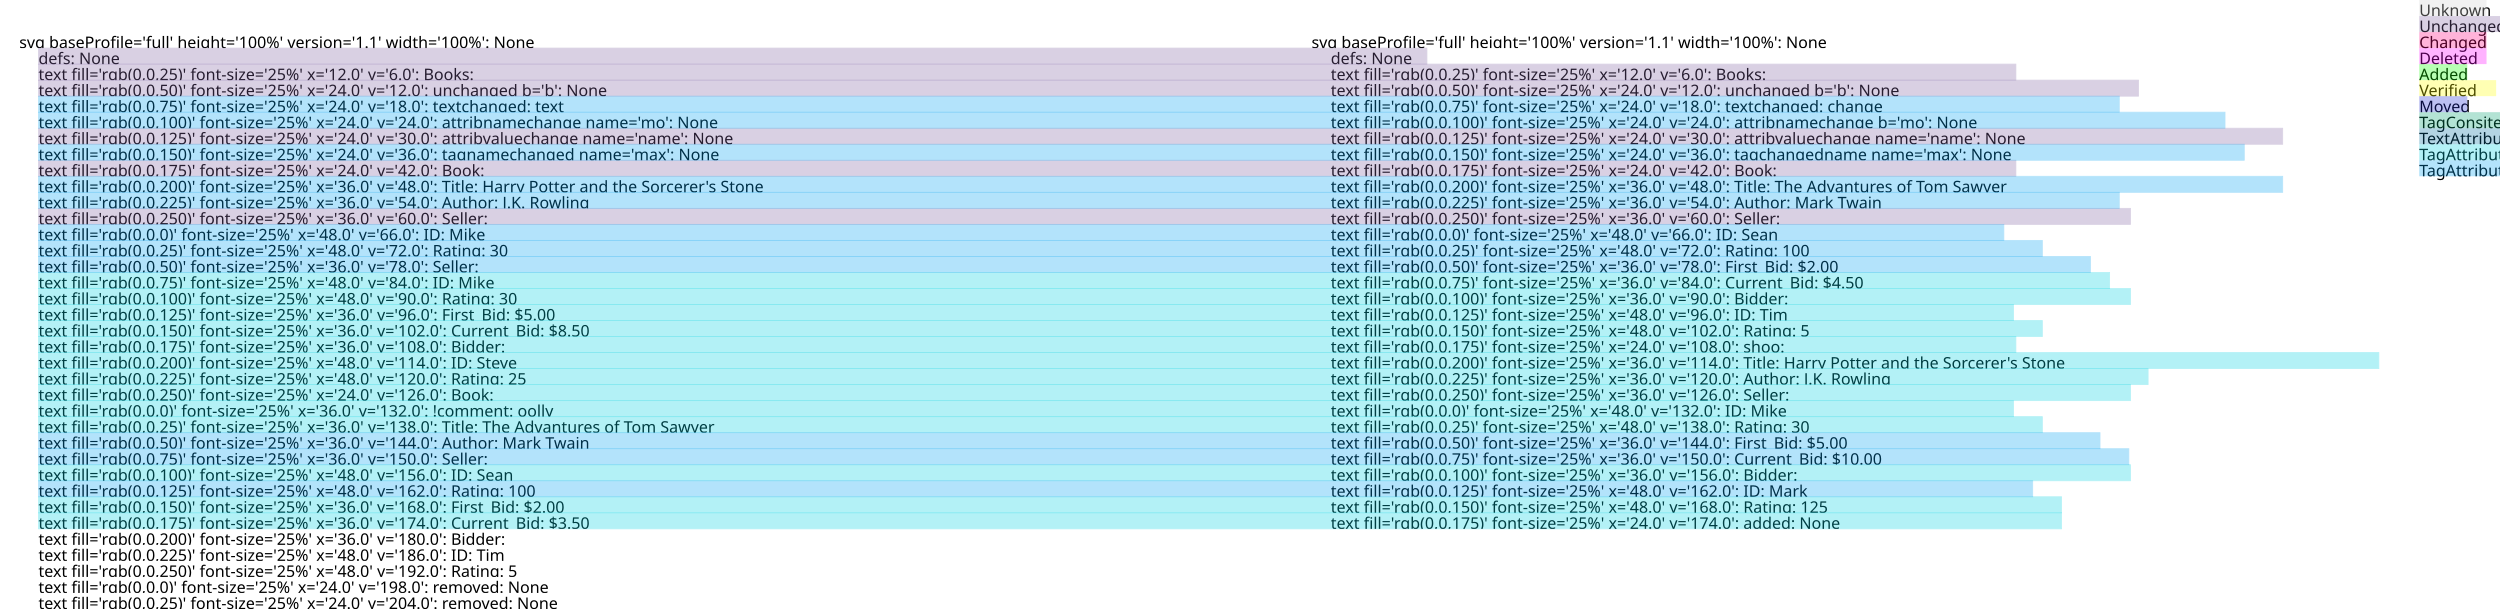
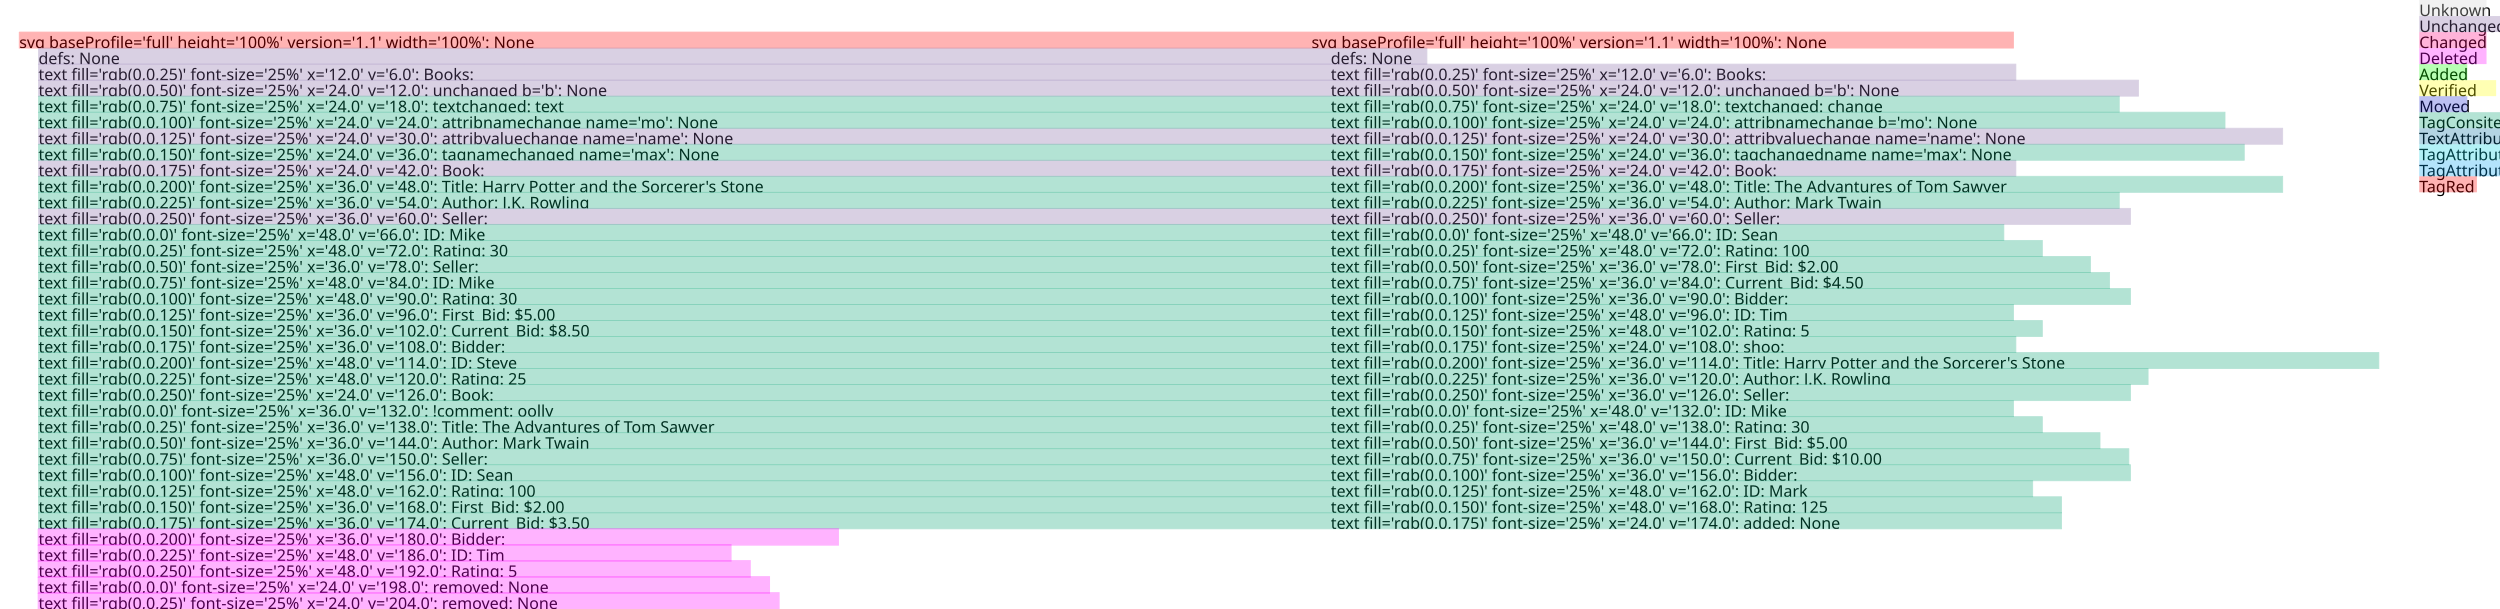
<svg xmlns="http://www.w3.org/2000/svg" baseProfile="full" height="380.0" version="1.1" viewBox="0,0,1560.0,380.0" width="1560.0">
  <defs />
  <svg baseProfile="full" height="100%" version="1.1" width="100%" x="0" y="0">
    <defs />
    <svg height="10.0" viewBox="0,0,438.0,10.0" width="438.0" x="12.0" y="20.0">
      <defs />
      <text font-family="Lucida Console" font-size="10" x="0" y="0">
        <tspan fill="black" x="0" y="10.0">svg  baseProfile='full'  height='100%'  version='1.1'  width='100%': None</tspan>
      </text>
    </svg>
    <svg height="10.0" viewBox="0,0,60.0,10.0" width="60.0" x="24.0" y="30.0">
      <defs />
      <text font-family="Lucida Console" font-size="10" x="0" y="0">
        <tspan fill="black" x="0" y="10.0">defs: None</tspan>
      </text>
    </svg>
    <svg height="10.0" viewBox="0,0,427.5,10.0" width="427.5" x="24.0" y="40.0">
      <defs />
      <text font-family="Lucida Console" font-size="10" x="0" y="0">
        <tspan fill="black" x="0" y="10.0">text  fill='rgb(0,0,25)'  font-size='25%'  x='12.0'  y='6.0': Books: 
	</tspan>
      </text>
    </svg>
    <svg height="10.0" viewBox="0,0,504.0,10.0" width="504.0" x="24.0" y="50.0">
      <defs />
      <text font-family="Lucida Console" font-size="10" x="0" y="0">
        <tspan fill="black" x="0" y="10.0">text  fill='rgb(0,0,50)'  font-size='25%'  x='24.0'  y='12.0': unchanged b='b': None</tspan>
      </text>
    </svg>
    <svg height="10.0" viewBox="0,0,480.0,10.0" width="480.0" x="24.0" y="60.0">
      <defs />
      <text font-family="Lucida Console" font-size="10" x="0" y="0">
        <tspan fill="black" x="0" y="10.0">text  fill='rgb(0,0,75)'  font-size='25%'  x='24.0'  y='18.0': textchanged: text</tspan>
      </text>
    </svg>
    <svg height="10.0" viewBox="0,0,576.0,10.0" width="576.0" x="24.0" y="70.0">
      <defs />
      <text font-family="Lucida Console" font-size="10" x="0" y="0">
        <tspan fill="black" x="0" y="10.0">text  fill='rgb(0,0,100)'  font-size='25%'  x='24.0'  y='24.0': attribnamechange name='mo': None</tspan>
      </text>
    </svg>
    <svg height="10.0" viewBox="0,0,594.0,10.0" width="594.0" x="24.0" y="80.0">
      <defs />
      <text font-family="Lucida Console" font-size="10" x="0" y="0">
        <tspan fill="black" x="0" y="10.0">text  fill='rgb(0,0,125)'  font-size='25%'  x='24.0'  y='30.0': attribvaluechange name='name': None</tspan>
      </text>
    </svg>
    <svg height="10.0" viewBox="0,0,570.0,10.0" width="570.0" x="24.0" y="90.0">
      <defs />
      <text font-family="Lucida Console" font-size="10" x="0" y="0">
        <tspan fill="black" x="0" y="10.0">text  fill='rgb(0,0,150)'  font-size='25%'  x='24.0'  y='36.0': tagnamechanged name='max': None</tspan>
      </text>
    </svg>
    <svg height="10.0" viewBox="0,0,427.5,10.0" width="427.5" x="24.0" y="100.0">
      <defs />
      <text font-family="Lucida Console" font-size="10" x="0" y="0">
        <tspan fill="black" x="0" y="10.0">text  fill='rgb(0,0,175)'  font-size='25%'  x='24.0'  y='42.0': Book: 
	</tspan>
      </text>
    </svg>
    <svg height="10.0" viewBox="0,0,648.0,10.0" width="648.0" x="24.0" y="110.0">
      <defs />
      <text font-family="Lucida Console" font-size="10" x="0" y="0">
        <tspan fill="black" x="0" y="10.0">text  fill='rgb(0,0,200)'  font-size='25%'  x='36.0'  y='48.0': Title: Harry Potter and the Sorcerer's Stone</tspan>
      </text>
    </svg>
    <svg height="10.0" viewBox="0,0,504.0,10.0" width="504.0" x="24.0" y="120.0">
      <defs />
      <text font-family="Lucida Console" font-size="10" x="0" y="0">
        <tspan fill="black" x="0" y="10.0">text  fill='rgb(0,0,225)'  font-size='25%'  x='36.0'  y='54.0': Author: J.K. Rowling</tspan>
      </text>
    </svg>
    <svg height="10.0" viewBox="0,0,499.0,10.0" width="499.0" x="24.0" y="130.0">
      <defs />
      <text font-family="Lucida Console" font-size="10" x="0" y="0">
        <tspan fill="black" x="0" y="10.0">text  fill='rgb(0,0,250)'  font-size='25%'  x='36.0'  y='60.0': Seller: 
	    </tspan>
      </text>
    </svg>
    <svg height="10.0" viewBox="0,0,420.0,10.0" width="420.0" x="24.0" y="140.0">
      <defs />
      <text font-family="Lucida Console" font-size="10" x="0" y="0">
        <tspan fill="black" x="0" y="10.0">text  fill='rgb(0,0,0)'  font-size='25%'  x='48.0'  y='66.0': ID: Mike</tspan>
      </text>
    </svg>
    <svg height="10.0" viewBox="0,0,438.0,10.0" width="438.0" x="24.0" y="150.0">
      <defs />
      <text font-family="Lucida Console" font-size="10" x="0" y="0">
        <tspan fill="black" x="0" y="10.0">text  fill='rgb(0,0,25)'  font-size='25%'  x='48.0'  y='72.0': Rating: 30</tspan>
      </text>
    </svg>
    <svg height="10.0" viewBox="0,0,451.5,10.0" width="451.5" x="24.0" y="160.0">
      <defs />
      <text font-family="Lucida Console" font-size="10" x="0" y="0">
        <tspan fill="black" x="0" y="10.0">text  fill='rgb(0,0,50)'  font-size='25%'  x='36.0'  y='78.0': Seller: 
	    </tspan>
      </text>
    </svg>
    <svg height="10.0" viewBox="0,0,426.0,10.0" width="426.0" x="24.0" y="170.0">
      <defs />
      <text font-family="Lucida Console" font-size="10" x="0" y="0">
        <tspan fill="black" x="0" y="10.0">text  fill='rgb(0,0,75)'  font-size='25%'  x='48.0'  y='84.0': ID: Mike</tspan>
      </text>
    </svg>
    <svg height="10.0" viewBox="0,0,444.0,10.0" width="444.0" x="24.0" y="180.0">
      <defs />
      <text font-family="Lucida Console" font-size="10" x="0" y="0">
        <tspan fill="black" x="0" y="10.0">text  fill='rgb(0,0,100)'  font-size='25%'  x='48.0'  y='90.0': Rating: 30</tspan>
      </text>
    </svg>
    <svg height="10.0" viewBox="0,0,480.0,10.0" width="480.0" x="24.0" y="190.0">
      <defs />
      <text font-family="Lucida Console" font-size="10" x="0" y="0">
        <tspan fill="black" x="0" y="10.0">text  fill='rgb(0,0,125)'  font-size='25%'  x='36.0'  y='96.0': First_Bid: $5.00</tspan>
      </text>
    </svg>
    <svg height="10.0" viewBox="0,0,498.0,10.0" width="498.0" x="24.0" y="200.0">
      <defs />
      <text font-family="Lucida Console" font-size="10" x="0" y="0">
        <tspan fill="black" x="0" y="10.0">text  fill='rgb(0,0,150)'  font-size='25%'  x='36.0'  y='102.0': Current_Bid: $8.50</tspan>
      </text>
    </svg>
    <svg height="10.0" viewBox="0,0,499.0,10.0" width="499.0" x="24.0" y="210.0">
      <defs />
      <text font-family="Lucida Console" font-size="10" x="0" y="0">
        <tspan fill="black" x="0" y="10.0">text  fill='rgb(0,0,175)'  font-size='25%'  x='36.0'  y='108.0': Bidder: 
	    </tspan>
      </text>
    </svg>
    <svg height="10.0" viewBox="0,0,444.0,10.0" width="444.0" x="24.0" y="220.0">
      <defs />
      <text font-family="Lucida Console" font-size="10" x="0" y="0">
        <tspan fill="black" x="0" y="10.0">text  fill='rgb(0,0,200)'  font-size='25%'  x='48.0'  y='114.0': ID: Steve</tspan>
      </text>
    </svg>
    <svg height="10.0" viewBox="0,0,450.0,10.0" width="450.0" x="24.0" y="230.0">
      <defs />
      <text font-family="Lucida Console" font-size="10" x="0" y="0">
        <tspan fill="black" x="0" y="10.0">text  fill='rgb(0,0,225)'  font-size='25%'  x='48.0'  y='120.0': Rating: 25</tspan>
      </text>
    </svg>
    <svg height="10.0" viewBox="0,0,450.0,10.0" width="450.0" x="24.0" y="240.0">
      <defs />
      <text font-family="Lucida Console" font-size="10" x="0" y="0">
        <tspan fill="black" x="0" y="10.0">text  fill='rgb(0,0,250)'  font-size='25%'  x='24.0'  y='126.0': Book: 
    </tspan>
      </text>
    </svg>
    <svg height="10.0" viewBox="0,0,486.0,10.0" width="486.0" x="24.0" y="250.0">
      <defs />
      <text font-family="Lucida Console" font-size="10" x="0" y="0">
        <tspan fill="black" x="0" y="10.0">text  fill='rgb(0,0,0)'  font-size='25%'  x='36.0'  y='132.0': !comment:  oolly  </tspan>
      </text>
    </svg>
    <svg height="10.0" viewBox="0,0,594.0,10.0" width="594.0" x="24.0" y="260.0">
      <defs />
      <text font-family="Lucida Console" font-size="10" x="0" y="0">
        <tspan fill="black" x="0" y="10.0">text  fill='rgb(0,0,25)'  font-size='25%'  x='36.0'  y='138.0': Title: The Advantures of Tom Sawyer</tspan>
      </text>
    </svg>
    <svg height="10.0" viewBox="0,0,492.0,10.0" width="492.0" x="24.0" y="270.0">
      <defs />
      <text font-family="Lucida Console" font-size="10" x="0" y="0">
        <tspan fill="black" x="0" y="10.0">text  fill='rgb(0,0,50)'  font-size='25%'  x='36.0'  y='144.0': Author: Mark Twain</tspan>
      </text>
    </svg>
    <svg height="10.0" viewBox="0,0,499.0,10.0" width="499.0" x="24.0" y="280.0">
      <defs />
      <text font-family="Lucida Console" font-size="10" x="0" y="0">
        <tspan fill="black" x="0" y="10.0">text  fill='rgb(0,0,75)'  font-size='25%'  x='36.0'  y='150.0': Seller: 
	    </tspan>
      </text>
    </svg>
    <svg height="10.0" viewBox="0,0,438.0,10.0" width="438.0" x="24.0" y="290.0">
      <defs />
      <text font-family="Lucida Console" font-size="10" x="0" y="0">
        <tspan fill="black" x="0" y="10.0">text  fill='rgb(0,0,100)'  font-size='25%'  x='48.0'  y='156.0': ID: Sean</tspan>
      </text>
    </svg>
    <svg height="10.0" viewBox="0,0,456.0,10.0" width="456.0" x="24.0" y="300.0">
      <defs />
      <text font-family="Lucida Console" font-size="10" x="0" y="0">
        <tspan fill="black" x="0" y="10.0">text  fill='rgb(0,0,125)'  font-size='25%'  x='48.0'  y='162.0': Rating: 100</tspan>
      </text>
    </svg>
    <svg height="10.0" viewBox="0,0,486.0,10.0" width="486.0" x="24.0" y="310.0">
      <defs />
      <text font-family="Lucida Console" font-size="10" x="0" y="0">
        <tspan fill="black" x="0" y="10.0">text  fill='rgb(0,0,150)'  font-size='25%'  x='36.0'  y='168.0': First_Bid: $2.00</tspan>
      </text>
    </svg>
    <svg height="10.0" viewBox="0,0,498.0,10.0" width="498.0" x="24.0" y="320.0">
      <defs />
      <text font-family="Lucida Console" font-size="10" x="0" y="0">
        <tspan fill="black" x="0" y="10.0">text  fill='rgb(0,0,175)'  font-size='25%'  x='36.0'  y='174.0': Current_Bid: $3.50</tspan>
      </text>
    </svg>
    <svg height="10.0" viewBox="0,0,499.0,10.0" width="499.0" x="24.0" y="330.0">
      <defs />
      <text font-family="Lucida Console" font-size="10" x="0" y="0">
        <tspan fill="black" x="0" y="10.0">text  fill='rgb(0,0,200)'  font-size='25%'  x='36.0'  y='180.0': Bidder: 
	    </tspan>
      </text>
    </svg>
    <svg height="10.0" viewBox="0,0,432.0,10.0" width="432.0" x="24.0" y="340.0">
      <defs />
      <text font-family="Lucida Console" font-size="10" x="0" y="0">
        <tspan fill="black" x="0" y="10.0">text  fill='rgb(0,0,225)'  font-size='25%'  x='48.0'  y='186.0': ID: Tim</tspan>
      </text>
    </svg>
    <svg height="10.0" viewBox="0,0,444.0,10.0" width="444.0" x="24.0" y="350.0">
      <defs />
      <text font-family="Lucida Console" font-size="10" x="0" y="0">
        <tspan fill="black" x="0" y="10.0">text  fill='rgb(0,0,250)'  font-size='25%'  x='48.0'  y='192.0': Rating: 5</tspan>
      </text>
    </svg>
    <svg height="10.0" viewBox="0,0,456.0,10.0" width="456.0" x="24.0" y="360.0">
      <defs />
      <text font-family="Lucida Console" font-size="10" x="0" y="0">
        <tspan fill="black" x="0" y="10.0">text  fill='rgb(0,0,0)'  font-size='25%'  x='24.0'  y='198.0': removed: None</tspan>
      </text>
    </svg>
    <svg height="10.0" viewBox="0,0,462.0,10.0" width="462.0" x="24.0" y="370.0">
      <defs />
      <text font-family="Lucida Console" font-size="10" x="0" y="0">
        <tspan fill="black" x="0" y="10.0">text  fill='rgb(0,0,25)'  font-size='25%'  x='24.0'  y='204.0': removed: None</tspan>
      </text>
    </svg>
  </svg>
  <svg baseProfile="full" height="100%" version="1.1" width="100%" x="806.4" y="0">
    <defs />
    <svg height="10.0" viewBox="0,0,438.0,10.0" width="438.0" x="12.0" y="20.0">
      <defs />
      <text font-family="Lucida Console" font-size="10" x="0" y="0">
        <tspan fill="black" x="0" y="10.0">svg  baseProfile='full'  height='100%'  version='1.1'  width='100%': None</tspan>
      </text>
    </svg>
    <svg height="10.0" viewBox="0,0,60.0,10.0" width="60.0" x="24.0" y="30.0">
      <defs />
      <text font-family="Lucida Console" font-size="10" x="0" y="0">
        <tspan fill="black" x="0" y="10.0">defs: None</tspan>
      </text>
    </svg>
    <svg height="10.0" viewBox="0,0,427.5,10.0" width="427.5" x="24.0" y="40.0">
      <defs />
      <text font-family="Lucida Console" font-size="10" x="0" y="0">
        <tspan fill="black" x="0" y="10.0">text  fill='rgb(0,0,25)'  font-size='25%'  x='12.0'  y='6.0': Books: 
	</tspan>
      </text>
    </svg>
    <svg height="10.0" viewBox="0,0,504.0,10.0" width="504.0" x="24.0" y="50.0">
      <defs />
      <text font-family="Lucida Console" font-size="10" x="0" y="0">
        <tspan fill="black" x="0" y="10.0">text  fill='rgb(0,0,50)'  font-size='25%'  x='24.0'  y='12.0': unchanged b='b': None</tspan>
      </text>
    </svg>
    <svg height="10.0" viewBox="0,0,492.0,10.0" width="492.0" x="24.0" y="60.0">
      <defs />
      <text font-family="Lucida Console" font-size="10" x="0" y="0">
        <tspan fill="black" x="0" y="10.0">text  fill='rgb(0,0,75)'  font-size='25%'  x='24.0'  y='18.0': textchanged: change</tspan>
      </text>
    </svg>
    <svg height="10.0" viewBox="0,0,558.0,10.0" width="558.0" x="24.0" y="70.0">
      <defs />
      <text font-family="Lucida Console" font-size="10" x="0" y="0">
        <tspan fill="black" x="0" y="10.0">text  fill='rgb(0,0,100)'  font-size='25%'  x='24.0'  y='24.0': attribnamechange b='mo': None</tspan>
      </text>
    </svg>
    <svg height="10.0" viewBox="0,0,594.0,10.0" width="594.0" x="24.0" y="80.0">
      <defs />
      <text font-family="Lucida Console" font-size="10" x="0" y="0">
        <tspan fill="black" x="0" y="10.0">text  fill='rgb(0,0,125)'  font-size='25%'  x='24.0'  y='30.0': attribvaluechange name='name': None</tspan>
      </text>
    </svg>
    <svg height="10.0" viewBox="0,0,570.0,10.0" width="570.0" x="24.0" y="90.0">
      <defs />
      <text font-family="Lucida Console" font-size="10" x="0" y="0">
        <tspan fill="black" x="0" y="10.0">text  fill='rgb(0,0,150)'  font-size='25%'  x='24.0'  y='36.0': tagchangedname name='max': None</tspan>
      </text>
    </svg>
    <svg height="10.0" viewBox="0,0,427.5,10.0" width="427.5" x="24.0" y="100.0">
      <defs />
      <text font-family="Lucida Console" font-size="10" x="0" y="0">
        <tspan fill="black" x="0" y="10.0">text  fill='rgb(0,0,175)'  font-size='25%'  x='24.0'  y='42.0': Book: 
	</tspan>
      </text>
    </svg>
    <svg height="10.0" viewBox="0,0,594.0,10.0" width="594.0" x="24.0" y="110.0">
      <defs />
      <text font-family="Lucida Console" font-size="10" x="0" y="0">
        <tspan fill="black" x="0" y="10.0">text  fill='rgb(0,0,200)'  font-size='25%'  x='36.0'  y='48.0': Title: The Advantures of Tom Sawyer</tspan>
      </text>
    </svg>
    <svg height="10.0" viewBox="0,0,492.0,10.0" width="492.0" x="24.0" y="120.0">
      <defs />
      <text font-family="Lucida Console" font-size="10" x="0" y="0">
        <tspan fill="black" x="0" y="10.0">text  fill='rgb(0,0,225)'  font-size='25%'  x='36.0'  y='54.0': Author: Mark Twain</tspan>
      </text>
    </svg>
    <svg height="10.0" viewBox="0,0,499.0,10.0" width="499.0" x="24.0" y="130.0">
      <defs />
      <text font-family="Lucida Console" font-size="10" x="0" y="0">
        <tspan fill="black" x="0" y="10.0">text  fill='rgb(0,0,250)'  font-size='25%'  x='36.0'  y='60.0': Seller: 
	    </tspan>
      </text>
    </svg>
    <svg height="10.0" viewBox="0,0,420.0,10.0" width="420.0" x="24.0" y="140.0">
      <defs />
      <text font-family="Lucida Console" font-size="10" x="0" y="0">
        <tspan fill="black" x="0" y="10.0">text  fill='rgb(0,0,0)'  font-size='25%'  x='48.0'  y='66.0': ID: Sean</tspan>
      </text>
    </svg>
    <svg height="10.0" viewBox="0,0,444.0,10.0" width="444.0" x="24.0" y="150.0">
      <defs />
      <text font-family="Lucida Console" font-size="10" x="0" y="0">
        <tspan fill="black" x="0" y="10.0">text  fill='rgb(0,0,25)'  font-size='25%'  x='48.0'  y='72.0': Rating: 100</tspan>
      </text>
    </svg>
    <svg height="10.0" viewBox="0,0,474.0,10.0" width="474.0" x="24.0" y="160.0">
      <defs />
      <text font-family="Lucida Console" font-size="10" x="0" y="0">
        <tspan fill="black" x="0" y="10.0">text  fill='rgb(0,0,50)'  font-size='25%'  x='36.0'  y='78.0': First_Bid: $2.00</tspan>
      </text>
    </svg>
    <svg height="10.0" viewBox="0,0,486.0,10.0" width="486.0" x="24.0" y="170.0">
      <defs />
      <text font-family="Lucida Console" font-size="10" x="0" y="0">
        <tspan fill="black" x="0" y="10.0">text  fill='rgb(0,0,75)'  font-size='25%'  x='36.0'  y='84.0': Current_Bid: $4.50</tspan>
      </text>
    </svg>
    <svg height="10.0" viewBox="0,0,499.0,10.0" width="499.0" x="24.0" y="180.0">
      <defs />
      <text font-family="Lucida Console" font-size="10" x="0" y="0">
        <tspan fill="black" x="0" y="10.0">text  fill='rgb(0,0,100)'  font-size='25%'  x='36.0'  y='90.0': Bidder: 
	    </tspan>
      </text>
    </svg>
    <svg height="10.0" viewBox="0,0,426.0,10.0" width="426.0" x="24.0" y="190.0">
      <defs />
      <text font-family="Lucida Console" font-size="10" x="0" y="0">
        <tspan fill="black" x="0" y="10.0">text  fill='rgb(0,0,125)'  font-size='25%'  x='48.0'  y='96.0': ID: Tim</tspan>
      </text>
    </svg>
    <svg height="10.0" viewBox="0,0,444.0,10.0" width="444.0" x="24.0" y="200.0">
      <defs />
      <text font-family="Lucida Console" font-size="10" x="0" y="0">
        <tspan fill="black" x="0" y="10.0">text  fill='rgb(0,0,150)'  font-size='25%'  x='48.0'  y='102.0': Rating: 5</tspan>
      </text>
    </svg>
    <svg height="10.0" viewBox="0,0,427.5,10.0" width="427.5" x="24.0" y="210.0">
      <defs />
      <text font-family="Lucida Console" font-size="10" x="0" y="0">
        <tspan fill="black" x="0" y="10.0">text  fill='rgb(0,0,175)'  font-size='25%'  x='24.0'  y='108.0': shoo: 
	</tspan>
      </text>
    </svg>
    <svg height="10.0" viewBox="0,0,654.0,10.0" width="654.0" x="24.0" y="220.0">
      <defs />
      <text font-family="Lucida Console" font-size="10" x="0" y="0">
        <tspan fill="black" x="0" y="10.0">text  fill='rgb(0,0,200)'  font-size='25%'  x='36.0'  y='114.0': Title: Harry Potter and the Sorcerer's Stone</tspan>
      </text>
    </svg>
    <svg height="10.0" viewBox="0,0,510.0,10.0" width="510.0" x="24.0" y="230.0">
      <defs />
      <text font-family="Lucida Console" font-size="10" x="0" y="0">
        <tspan fill="black" x="0" y="10.0">text  fill='rgb(0,0,225)'  font-size='25%'  x='36.0'  y='120.0': Author: J.K. Rowling</tspan>
      </text>
    </svg>
    <svg height="10.0" viewBox="0,0,499.0,10.0" width="499.0" x="24.0" y="240.0">
      <defs />
      <text font-family="Lucida Console" font-size="10" x="0" y="0">
        <tspan fill="black" x="0" y="10.0">text  fill='rgb(0,0,250)'  font-size='25%'  x='36.0'  y='126.0': Seller: 
	    </tspan>
      </text>
    </svg>
    <svg height="10.0" viewBox="0,0,426.0,10.0" width="426.0" x="24.0" y="250.0">
      <defs />
      <text font-family="Lucida Console" font-size="10" x="0" y="0">
        <tspan fill="black" x="0" y="10.0">text  fill='rgb(0,0,0)'  font-size='25%'  x='48.0'  y='132.0': ID: Mike</tspan>
      </text>
    </svg>
    <svg height="10.0" viewBox="0,0,444.0,10.0" width="444.0" x="24.0" y="260.0">
      <defs />
      <text font-family="Lucida Console" font-size="10" x="0" y="0">
        <tspan fill="black" x="0" y="10.0">text  fill='rgb(0,0,25)'  font-size='25%'  x='48.0'  y='138.0': Rating: 30</tspan>
      </text>
    </svg>
    <svg height="10.0" viewBox="0,0,480.0,10.0" width="480.0" x="24.0" y="270.0">
      <defs />
      <text font-family="Lucida Console" font-size="10" x="0" y="0">
        <tspan fill="black" x="0" y="10.0">text  fill='rgb(0,0,50)'  font-size='25%'  x='36.0'  y='144.0': First_Bid: $5.00</tspan>
      </text>
    </svg>
    <svg height="10.0" viewBox="0,0,498.0,10.0" width="498.0" x="24.0" y="280.0">
      <defs />
      <text font-family="Lucida Console" font-size="10" x="0" y="0">
        <tspan fill="black" x="0" y="10.0">text  fill='rgb(0,0,75)'  font-size='25%'  x='36.0'  y='150.0': Current_Bid: $10.00</tspan>
      </text>
    </svg>
    <svg height="10.0" viewBox="0,0,499.0,10.0" width="499.0" x="24.0" y="290.0">
      <defs />
      <text font-family="Lucida Console" font-size="10" x="0" y="0">
        <tspan fill="black" x="0" y="10.0">text  fill='rgb(0,0,100)'  font-size='25%'  x='36.0'  y='156.0': Bidder: 
	    </tspan>
      </text>
    </svg>
    <svg height="10.0" viewBox="0,0,438.0,10.0" width="438.0" x="24.0" y="300.0">
      <defs />
      <text font-family="Lucida Console" font-size="10" x="0" y="0">
        <tspan fill="black" x="0" y="10.0">text  fill='rgb(0,0,125)'  font-size='25%'  x='48.0'  y='162.0': ID: Mark</tspan>
      </text>
    </svg>
    <svg height="10.0" viewBox="0,0,456.0,10.0" width="456.0" x="24.0" y="310.0">
      <defs />
      <text font-family="Lucida Console" font-size="10" x="0" y="0">
        <tspan fill="black" x="0" y="10.0">text  fill='rgb(0,0,150)'  font-size='25%'  x='48.0'  y='168.0': Rating: 125</tspan>
      </text>
    </svg>
    <svg height="10.0" viewBox="0,0,456.0,10.0" width="456.0" x="24.0" y="320.0">
      <defs />
      <text font-family="Lucida Console" font-size="10" x="0" y="0">
        <tspan fill="black" x="0" y="10.0">text  fill='rgb(0,0,175)'  font-size='25%'  x='24.0'  y='174.0': added: None</tspan>
      </text>
    </svg>
  </svg>
  <svg baseProfile="full" height="100%" version="1.1" width="100%" x="1485.6" y="0">
    <defs />
    <text fill="rgb(0,0,0)" font-family="Lucida Console" font-size="10" x="24.0" y="10.0">Unknown</text>
    <rect fill="rgb(208,208,208)" height="10.0" opacity="0.3" width="42.0" x="24.0" y="0.0" />
    <text fill="rgb(0,0,0)" font-family="Lucida Console" font-size="10" x="24.0" y="20.0">Unchanged</text>
    <rect fill="rgb(126,98,161)" height="10.0" opacity="0.3" width="54.0" x="24.0" y="10.0" />
    <text fill="rgb(0,0,0)" font-family="Lucida Console" font-size="10" x="24.0" y="30.0">Changed</text>
    <rect fill="rgb(255,0,128)" height="10.0" opacity="0.3" width="42.0" x="24.0" y="20.0" />
    <text fill="rgb(0,0,0)" font-family="Lucida Console" font-size="10" x="24.0" y="40.0">Deleted</text>
    <rect fill="rgb(255,0,255)" height="10.0" opacity="0.3" width="42.0" x="24.0" y="30.0" />
    <text fill="rgb(0,0,0)" font-family="Lucida Console" font-size="10" x="24.0" y="50.0">Added</text>
    <rect fill="rgb(15,255,0)" height="10.0" opacity="0.3" width="30.0" x="24.0" y="40.0" />
    <text fill="rgb(0,0,0)" font-family="Lucida Console" font-size="10" x="24.0" y="60.0">Verified</text>
    <rect fill="rgb(255,255,0)" height="10.0" opacity="0.3" width="48.0" x="24.0" y="50.0" />
    <text fill="rgb(0,0,0)" font-family="Lucida Console" font-size="10" x="24.0" y="70.0">Moved</text>
    <rect fill="rgb(30,45,210)" height="10.0" opacity="0.3" width="30.0" x="24.0" y="60.0" />
    <text fill="rgb(0,0,0)" font-family="Lucida Console" font-size="10" x="24.0" y="80.0">TagConsitency</text>
    <rect fill="rgb(0,160,112)" height="10.0" opacity="0.3" width="78.0" x="24.0" y="70.0" />
    <text fill="rgb(0,0,0)" font-family="Lucida Console" font-size="10" x="24.0" y="90.0">TextAttributeValueConsitency</text>
    <rect fill="rgb(0,112,160)" height="10.0" opacity="0.3" width="168.0" x="24.0" y="80.0" />
    <text fill="rgb(0,0,0)" font-family="Lucida Console" font-size="10" x="24.0" y="100.0">TagAttributeNameConsitency</text>
    <rect fill="rgb(0,208,224)" height="10.0" opacity="0.3" width="156.0" x="24.0" y="90.0" />
    <text fill="rgb(0,0,0)" font-family="Lucida Console" font-size="10" x="24.0" y="110.0">TagAttributeNameValueConsitency</text>
    <rect fill="rgb(0,160,240)" height="10.0" opacity="0.3" width="186.0" x="24.0" y="100.0" />
+     <text fill="rgb(0,0,0)" font-family="Lucida Console" font-size="10" x="24.0" y="120.0">TagRed</text>
+     <rect fill="rgb(255,0,0)" height="10.0" opacity="0.3" width="36.0" x="24.0" y="110.0" />
  </svg>
+   <polyline fill="rgb(255,0,0)" opacity="0.3" points="12.0,20.0 672.0,20.0 806.4,20.0 1256.4,20.0 1256.4,30.0 806.4,30.0 672.0,30.0 12.0,30.0 12.0,20.0" stroke="rgb(255,0,0)" stroke-width="0.5" />
  <polyline fill="rgb(126,98,161)" opacity="0.3" points="24.0,30.0 672.0,30.0 806.4,30.0 890.4,30.0 890.4,40.0 806.4,40.0 672.0,40.0 24.0,40.0 24.0,30.0" stroke="rgb(126,98,161)" stroke-width="0.5" />
  <polyline fill="rgb(126,98,161)" opacity="0.3" points="24.0,130.0 672.0,130.0 806.4,130.0 1329.4,130.0 1329.4,140.0 806.4,140.0 672.0,140.0 24.0,140.0 24.0,130.0" stroke="rgb(126,98,161)" stroke-width="0.5" />
  <polyline fill="rgb(126,98,161)" opacity="0.3" points="24.0,40.0 672.0,40.0 806.4,40.0 1257.9,40.0 1257.9,50.0 806.4,50.0 672.0,50.0 24.0,50.0 24.0,40.0" stroke="rgb(126,98,161)" stroke-width="0.5" />
  <polyline fill="rgb(126,98,161)" opacity="0.3" points="24.0,50.0 672.0,50.0 806.4,50.0 1334.4,50.0 1334.4,60.0 806.4,60.0 672.0,60.0 24.0,60.0 24.0,50.0" stroke="rgb(126,98,161)" stroke-width="0.5" />
  <polyline fill="rgb(126,98,161)" opacity="0.3" points="24.0,80.0 672.0,80.0 806.4,80.0 1424.4,80.0 1424.4,90.0 806.4,90.0 672.0,90.0 24.0,90.0 24.0,80.0" stroke="rgb(126,98,161)" stroke-width="0.5" />
  <polyline fill="rgb(126,98,161)" opacity="0.3" points="24.0,100.0 672.0,100.0 806.4,100.0 1257.9,100.0 1257.9,110.0 806.4,110.0 672.0,110.0 24.0,110.0 24.0,100.0" stroke="rgb(126,98,161)" stroke-width="0.5" />
-   <polyline fill="rgb(0,208,224)" opacity="0.3" points="24.0,170.0 672.0,170.0 806.4,170.0 1316.4,170.0 1316.4,180.0 806.4,180.0 672.0,180.0 24.0,180.0 24.0,170.0" stroke="rgb(0,208,224)" stroke-width="0.5" />
-   <polyline fill="rgb(0,208,224)" opacity="0.3" points="24.0,180.0 672.0,180.0 806.4,180.0 1329.4,180.0 1329.4,190.0 806.4,190.0 672.0,190.0 24.0,190.0 24.0,180.0" stroke="rgb(0,208,224)" stroke-width="0.5" />
-   <polyline fill="rgb(0,208,224)" opacity="0.3" points="24.0,190.0 672.0,190.0 806.4,190.0 1256.4,190.0 1256.4,200.0 806.4,200.0 672.0,200.0 24.0,200.0 24.0,190.0" stroke="rgb(0,208,224)" stroke-width="0.5" />
-   <polyline fill="rgb(0,208,224)" opacity="0.3" points="24.0,200.0 672.0,200.0 806.4,200.0 1274.4,200.0 1274.4,210.0 806.4,210.0 672.0,210.0 24.0,210.0 24.0,200.0" stroke="rgb(0,208,224)" stroke-width="0.5" />
-   <polyline fill="rgb(0,208,224)" opacity="0.3" points="24.0,210.0 672.0,210.0 806.4,210.0 1257.9,210.0 1257.9,220.0 806.4,220.0 672.0,220.0 24.0,220.0 24.0,210.0" stroke="rgb(0,208,224)" stroke-width="0.5" />
-   <polyline fill="rgb(0,208,224)" opacity="0.3" points="24.0,220.0 672.0,220.0 806.4,220.0 1484.4,220.0 1484.4,230.0 806.4,230.0 672.0,230.0 24.0,230.0 24.0,220.0" stroke="rgb(0,208,224)" stroke-width="0.5" />
-   <polyline fill="rgb(0,208,224)" opacity="0.3" points="24.0,230.0 672.0,230.0 806.4,230.0 1340.4,230.0 1340.4,240.0 806.4,240.0 672.0,240.0 24.0,240.0 24.0,230.0" stroke="rgb(0,208,224)" stroke-width="0.5" />
-   <polyline fill="rgb(0,208,224)" opacity="0.3" points="24.0,240.0 672.0,240.0 806.4,240.0 1329.4,240.0 1329.4,250.0 806.4,250.0 672.0,250.0 24.0,250.0 24.0,240.0" stroke="rgb(0,208,224)" stroke-width="0.5" />
-   <polyline fill="rgb(0,208,224)" opacity="0.3" points="24.0,250.0 672.0,250.0 806.4,250.0 1256.4,250.0 1256.4,260.0 806.4,260.0 672.0,260.0 24.0,260.0 24.0,250.0" stroke="rgb(0,208,224)" stroke-width="0.5" />
-   <polyline fill="rgb(0,208,224)" opacity="0.3" points="24.0,260.0 672.0,260.0 806.4,260.0 1274.4,260.0 1274.4,270.0 806.4,270.0 672.0,270.0 24.0,270.0 24.0,260.0" stroke="rgb(0,208,224)" stroke-width="0.5" />
-   <polyline fill="rgb(0,208,224)" opacity="0.3" points="24.0,290.0 672.0,290.0 806.4,290.0 1329.4,290.0 1329.4,300.0 806.4,300.0 672.0,300.0 24.0,300.0 24.0,290.0" stroke="rgb(0,208,224)" stroke-width="0.5" />
-   <polyline fill="rgb(0,208,224)" opacity="0.3" points="24.0,310.0 672.0,310.0 806.4,310.0 1286.4,310.0 1286.4,320.0 806.4,320.0 672.0,320.0 24.0,320.0 24.0,310.0" stroke="rgb(0,208,224)" stroke-width="0.5" />
-   <polyline fill="rgb(0,208,224)" opacity="0.3" points="24.0,320.0 672.0,320.0 806.4,320.0 1286.4,320.0 1286.4,330.0 806.4,330.0 672.0,330.0 24.0,330.0 24.0,320.0" stroke="rgb(0,208,224)" stroke-width="0.5" />
-   <polyline fill="rgb(0,160,240)" opacity="0.3" points="24.0,140.0 672.0,140.0 806.4,140.0 1250.4,140.0 1250.4,150.0 806.4,150.0 672.0,150.0 24.0,150.0 24.0,140.0" stroke="rgb(0,160,240)" stroke-width="0.5" />
-   <polyline fill="rgb(0,160,240)" opacity="0.3" points="24.0,150.0 672.0,150.0 806.4,150.0 1274.4,150.0 1274.4,160.0 806.4,160.0 672.0,160.0 24.0,160.0 24.0,150.0" stroke="rgb(0,160,240)" stroke-width="0.5" />
-   <polyline fill="rgb(0,160,240)" opacity="0.3" points="24.0,160.0 672.0,160.0 806.4,160.0 1304.4,160.0 1304.4,170.0 806.4,170.0 672.0,170.0 24.0,170.0 24.0,160.0" stroke="rgb(0,160,240)" stroke-width="0.5" />
-   <polyline fill="rgb(0,160,240)" opacity="0.3" points="24.0,270.0 672.0,270.0 806.4,270.0 1310.4,270.0 1310.4,280.0 806.4,280.0 672.0,280.0 24.0,280.0 24.0,270.0" stroke="rgb(0,160,240)" stroke-width="0.5" />
-   <polyline fill="rgb(0,160,240)" opacity="0.3" points="24.0,280.0 672.0,280.0 806.4,280.0 1328.4,280.0 1328.4,290.0 806.4,290.0 672.0,290.0 24.0,290.0 24.0,280.0" stroke="rgb(0,160,240)" stroke-width="0.5" />
-   <polyline fill="rgb(0,160,240)" opacity="0.3" points="24.0,300.0 672.0,300.0 806.4,300.0 1268.4,300.0 1268.4,310.0 806.4,310.0 672.0,310.0 24.0,310.0 24.0,300.0" stroke="rgb(0,160,240)" stroke-width="0.5" />
-   <polyline fill="rgb(0,160,240)" opacity="0.3" points="24.0,60.0 672.0,60.0 806.4,60.0 1322.4,60.0 1322.4,70.0 806.4,70.0 672.0,70.0 24.0,70.0 24.0,60.0" stroke="rgb(0,160,240)" stroke-width="0.5" />
-   <polyline fill="rgb(0,160,240)" opacity="0.3" points="24.0,70.0 672.0,70.0 806.4,70.0 1388.4,70.0 1388.4,80.0 806.4,80.0 672.0,80.0 24.0,80.0 24.0,70.0" stroke="rgb(0,160,240)" stroke-width="0.5" />
-   <polyline fill="rgb(0,160,240)" opacity="0.3" points="24.0,90.0 672.0,90.0 806.4,90.0 1400.4,90.0 1400.4,100.0 806.4,100.0 672.0,100.0 24.0,100.0 24.0,90.0" stroke="rgb(0,160,240)" stroke-width="0.5" />
-   <polyline fill="rgb(0,160,240)" opacity="0.3" points="24.0,110.0 672.0,110.0 806.4,110.0 1424.4,110.0 1424.4,120.0 806.4,120.0 672.0,120.0 24.0,120.0 24.0,110.0" stroke="rgb(0,160,240)" stroke-width="0.5" />
-   <polyline fill="rgb(0,160,240)" opacity="0.3" points="24.0,120.0 672.0,120.0 806.4,120.0 1322.4,120.0 1322.4,130.0 806.4,130.0 672.0,130.0 24.0,130.0 24.0,120.0" stroke="rgb(0,160,240)" stroke-width="0.5" />
+   <polyline fill="rgb(0,160,112)" opacity="0.3" points="24.0,140.0 672.0,140.0 806.4,140.0 1250.4,140.0 1250.4,150.0 806.4,150.0 672.0,150.0 24.0,150.0 24.0,140.0" stroke="rgb(0,160,112)" stroke-width="0.5" />
+   <polyline fill="rgb(0,160,112)" opacity="0.3" points="24.0,150.0 672.0,150.0 806.4,150.0 1274.4,150.0 1274.4,160.0 806.4,160.0 672.0,160.0 24.0,160.0 24.0,150.0" stroke="rgb(0,160,112)" stroke-width="0.5" />
+   <polyline fill="rgb(0,160,112)" opacity="0.3" points="24.0,160.0 672.0,160.0 806.4,160.0 1304.4,160.0 1304.4,170.0 806.4,170.0 672.0,170.0 24.0,170.0 24.0,160.0" stroke="rgb(0,160,112)" stroke-width="0.5" />
+   <polyline fill="rgb(0,160,112)" opacity="0.3" points="24.0,170.0 672.0,170.0 806.4,170.0 1316.4,170.0 1316.4,180.0 806.4,180.0 672.0,180.0 24.0,180.0 24.0,170.0" stroke="rgb(0,160,112)" stroke-width="0.5" />
+   <polyline fill="rgb(0,160,112)" opacity="0.3" points="24.0,180.0 672.0,180.0 806.4,180.0 1329.4,180.0 1329.4,190.0 806.4,190.0 672.0,190.0 24.0,190.0 24.0,180.0" stroke="rgb(0,160,112)" stroke-width="0.5" />
+   <polyline fill="rgb(0,160,112)" opacity="0.3" points="24.0,190.0 672.0,190.0 806.4,190.0 1256.4,190.0 1256.4,200.0 806.4,200.0 672.0,200.0 24.0,200.0 24.0,190.0" stroke="rgb(0,160,112)" stroke-width="0.5" />
+   <polyline fill="rgb(0,160,112)" opacity="0.3" points="24.0,200.0 672.0,200.0 806.4,200.0 1274.4,200.0 1274.4,210.0 806.4,210.0 672.0,210.0 24.0,210.0 24.0,200.0" stroke="rgb(0,160,112)" stroke-width="0.5" />
+   <polyline fill="rgb(0,160,112)" opacity="0.3" points="24.0,210.0 672.0,210.0 806.4,210.0 1257.9,210.0 1257.9,220.0 806.4,220.0 672.0,220.0 24.0,220.0 24.0,210.0" stroke="rgb(0,160,112)" stroke-width="0.5" />
+   <polyline fill="rgb(0,160,112)" opacity="0.3" points="24.0,220.0 672.0,220.0 806.4,220.0 1484.4,220.0 1484.4,230.0 806.4,230.0 672.0,230.0 24.0,230.0 24.0,220.0" stroke="rgb(0,160,112)" stroke-width="0.5" />
+   <polyline fill="rgb(0,160,112)" opacity="0.3" points="24.0,230.0 672.0,230.0 806.4,230.0 1340.4,230.0 1340.4,240.0 806.4,240.0 672.0,240.0 24.0,240.0 24.0,230.0" stroke="rgb(0,160,112)" stroke-width="0.5" />
+   <polyline fill="rgb(0,160,112)" opacity="0.3" points="24.0,240.0 672.0,240.0 806.4,240.0 1329.4,240.0 1329.4,250.0 806.4,250.0 672.0,250.0 24.0,250.0 24.0,240.0" stroke="rgb(0,160,112)" stroke-width="0.5" />
+   <polyline fill="rgb(0,160,112)" opacity="0.3" points="24.0,250.0 672.0,250.0 806.4,250.0 1256.4,250.0 1256.4,260.0 806.4,260.0 672.0,260.0 24.0,260.0 24.0,250.0" stroke="rgb(0,160,112)" stroke-width="0.5" />
+   <polyline fill="rgb(0,160,112)" opacity="0.3" points="24.0,260.0 672.0,260.0 806.4,260.0 1274.4,260.0 1274.4,270.0 806.4,270.0 672.0,270.0 24.0,270.0 24.0,260.0" stroke="rgb(0,160,112)" stroke-width="0.5" />
+   <polyline fill="rgb(0,160,112)" opacity="0.3" points="24.0,270.0 672.0,270.0 806.4,270.0 1310.4,270.0 1310.4,280.0 806.4,280.0 672.0,280.0 24.0,280.0 24.0,270.0" stroke="rgb(0,160,112)" stroke-width="0.5" />
+   <polyline fill="rgb(0,160,112)" opacity="0.3" points="24.0,280.0 672.0,280.0 806.4,280.0 1328.4,280.0 1328.4,290.0 806.4,290.0 672.0,290.0 24.0,290.0 24.0,280.0" stroke="rgb(0,160,112)" stroke-width="0.5" />
+   <polyline fill="rgb(0,160,112)" opacity="0.3" points="24.0,290.0 672.0,290.0 806.4,290.0 1329.4,290.0 1329.4,300.0 806.4,300.0 672.0,300.0 24.0,300.0 24.0,290.0" stroke="rgb(0,160,112)" stroke-width="0.5" />
+   <polyline fill="rgb(0,160,112)" opacity="0.3" points="24.0,300.0 672.0,300.0 806.4,300.0 1268.4,300.0 1268.4,310.0 806.4,310.0 672.0,310.0 24.0,310.0 24.0,300.0" stroke="rgb(0,160,112)" stroke-width="0.5" />
+   <polyline fill="rgb(0,160,112)" opacity="0.3" points="24.0,310.0 672.0,310.0 806.4,310.0 1286.4,310.0 1286.4,320.0 806.4,320.0 672.0,320.0 24.0,320.0 24.0,310.0" stroke="rgb(0,160,112)" stroke-width="0.5" />
+   <polyline fill="rgb(0,160,112)" opacity="0.3" points="24.0,320.0 672.0,320.0 806.4,320.0 1286.4,320.0 1286.4,330.0 806.4,330.0 672.0,330.0 24.0,330.0 24.0,320.0" stroke="rgb(0,160,112)" stroke-width="0.5" />
+   <polyline fill="rgb(0,160,112)" opacity="0.3" points="24.0,60.0 672.0,60.0 806.4,60.0 1322.4,60.0 1322.4,70.0 806.4,70.0 672.0,70.0 24.0,70.0 24.0,60.0" stroke="rgb(0,160,112)" stroke-width="0.5" />
+   <polyline fill="rgb(0,160,112)" opacity="0.3" points="24.0,70.0 672.0,70.0 806.4,70.0 1388.4,70.0 1388.4,80.0 806.4,80.0 672.0,80.0 24.0,80.0 24.0,70.0" stroke="rgb(0,160,112)" stroke-width="0.5" />
+   <polyline fill="rgb(0,160,112)" opacity="0.3" points="24.0,90.0 672.0,90.0 806.4,90.0 1400.4,90.0 1400.4,100.0 806.4,100.0 672.0,100.0 24.0,100.0 24.0,90.0" stroke="rgb(0,160,112)" stroke-width="0.5" />
+   <polyline fill="rgb(0,160,112)" opacity="0.3" points="24.0,110.0 672.0,110.0 806.4,110.0 1424.4,110.0 1424.4,120.0 806.4,120.0 672.0,120.0 24.0,120.0 24.0,110.0" stroke="rgb(0,160,112)" stroke-width="0.5" />
+   <polyline fill="rgb(0,160,112)" opacity="0.3" points="24.0,120.0 672.0,120.0 806.4,120.0 1322.4,120.0 1322.4,130.0 806.4,130.0 672.0,130.0 24.0,130.0 24.0,120.0" stroke="rgb(0,160,112)" stroke-width="0.5" />
+   <polyline fill="rgb(255,0,255)" opacity="0.3" points="24.0,330.0 523.0,330.0 523.0,340.0 24.0,340.0 24.0,330.0" stroke="rgb(255,0,255)" stroke-width="1" />
+   <polyline fill="rgb(255,0,255)" opacity="0.3" points="24.0,340.0 456.0,340.0 456.0,350.0 24.0,350.0 24.0,340.0" stroke="rgb(255,0,255)" stroke-width="1" />
+   <polyline fill="rgb(255,0,255)" opacity="0.3" points="24.0,350.0 468.0,350.0 468.0,360.0 24.0,360.0 24.0,350.0" stroke="rgb(255,0,255)" stroke-width="1" />
+   <polyline fill="rgb(255,0,255)" opacity="0.3" points="24.0,360.0 480.0,360.0 480.0,370.0 24.0,370.0 24.0,360.0" stroke="rgb(255,0,255)" stroke-width="1" />
+   <polyline fill="rgb(255,0,255)" opacity="0.3" points="24.0,370.0 486.0,370.0 486.0,380.0 24.0,380.0 24.0,370.0" stroke="rgb(255,0,255)" stroke-width="1" />
</svg>
